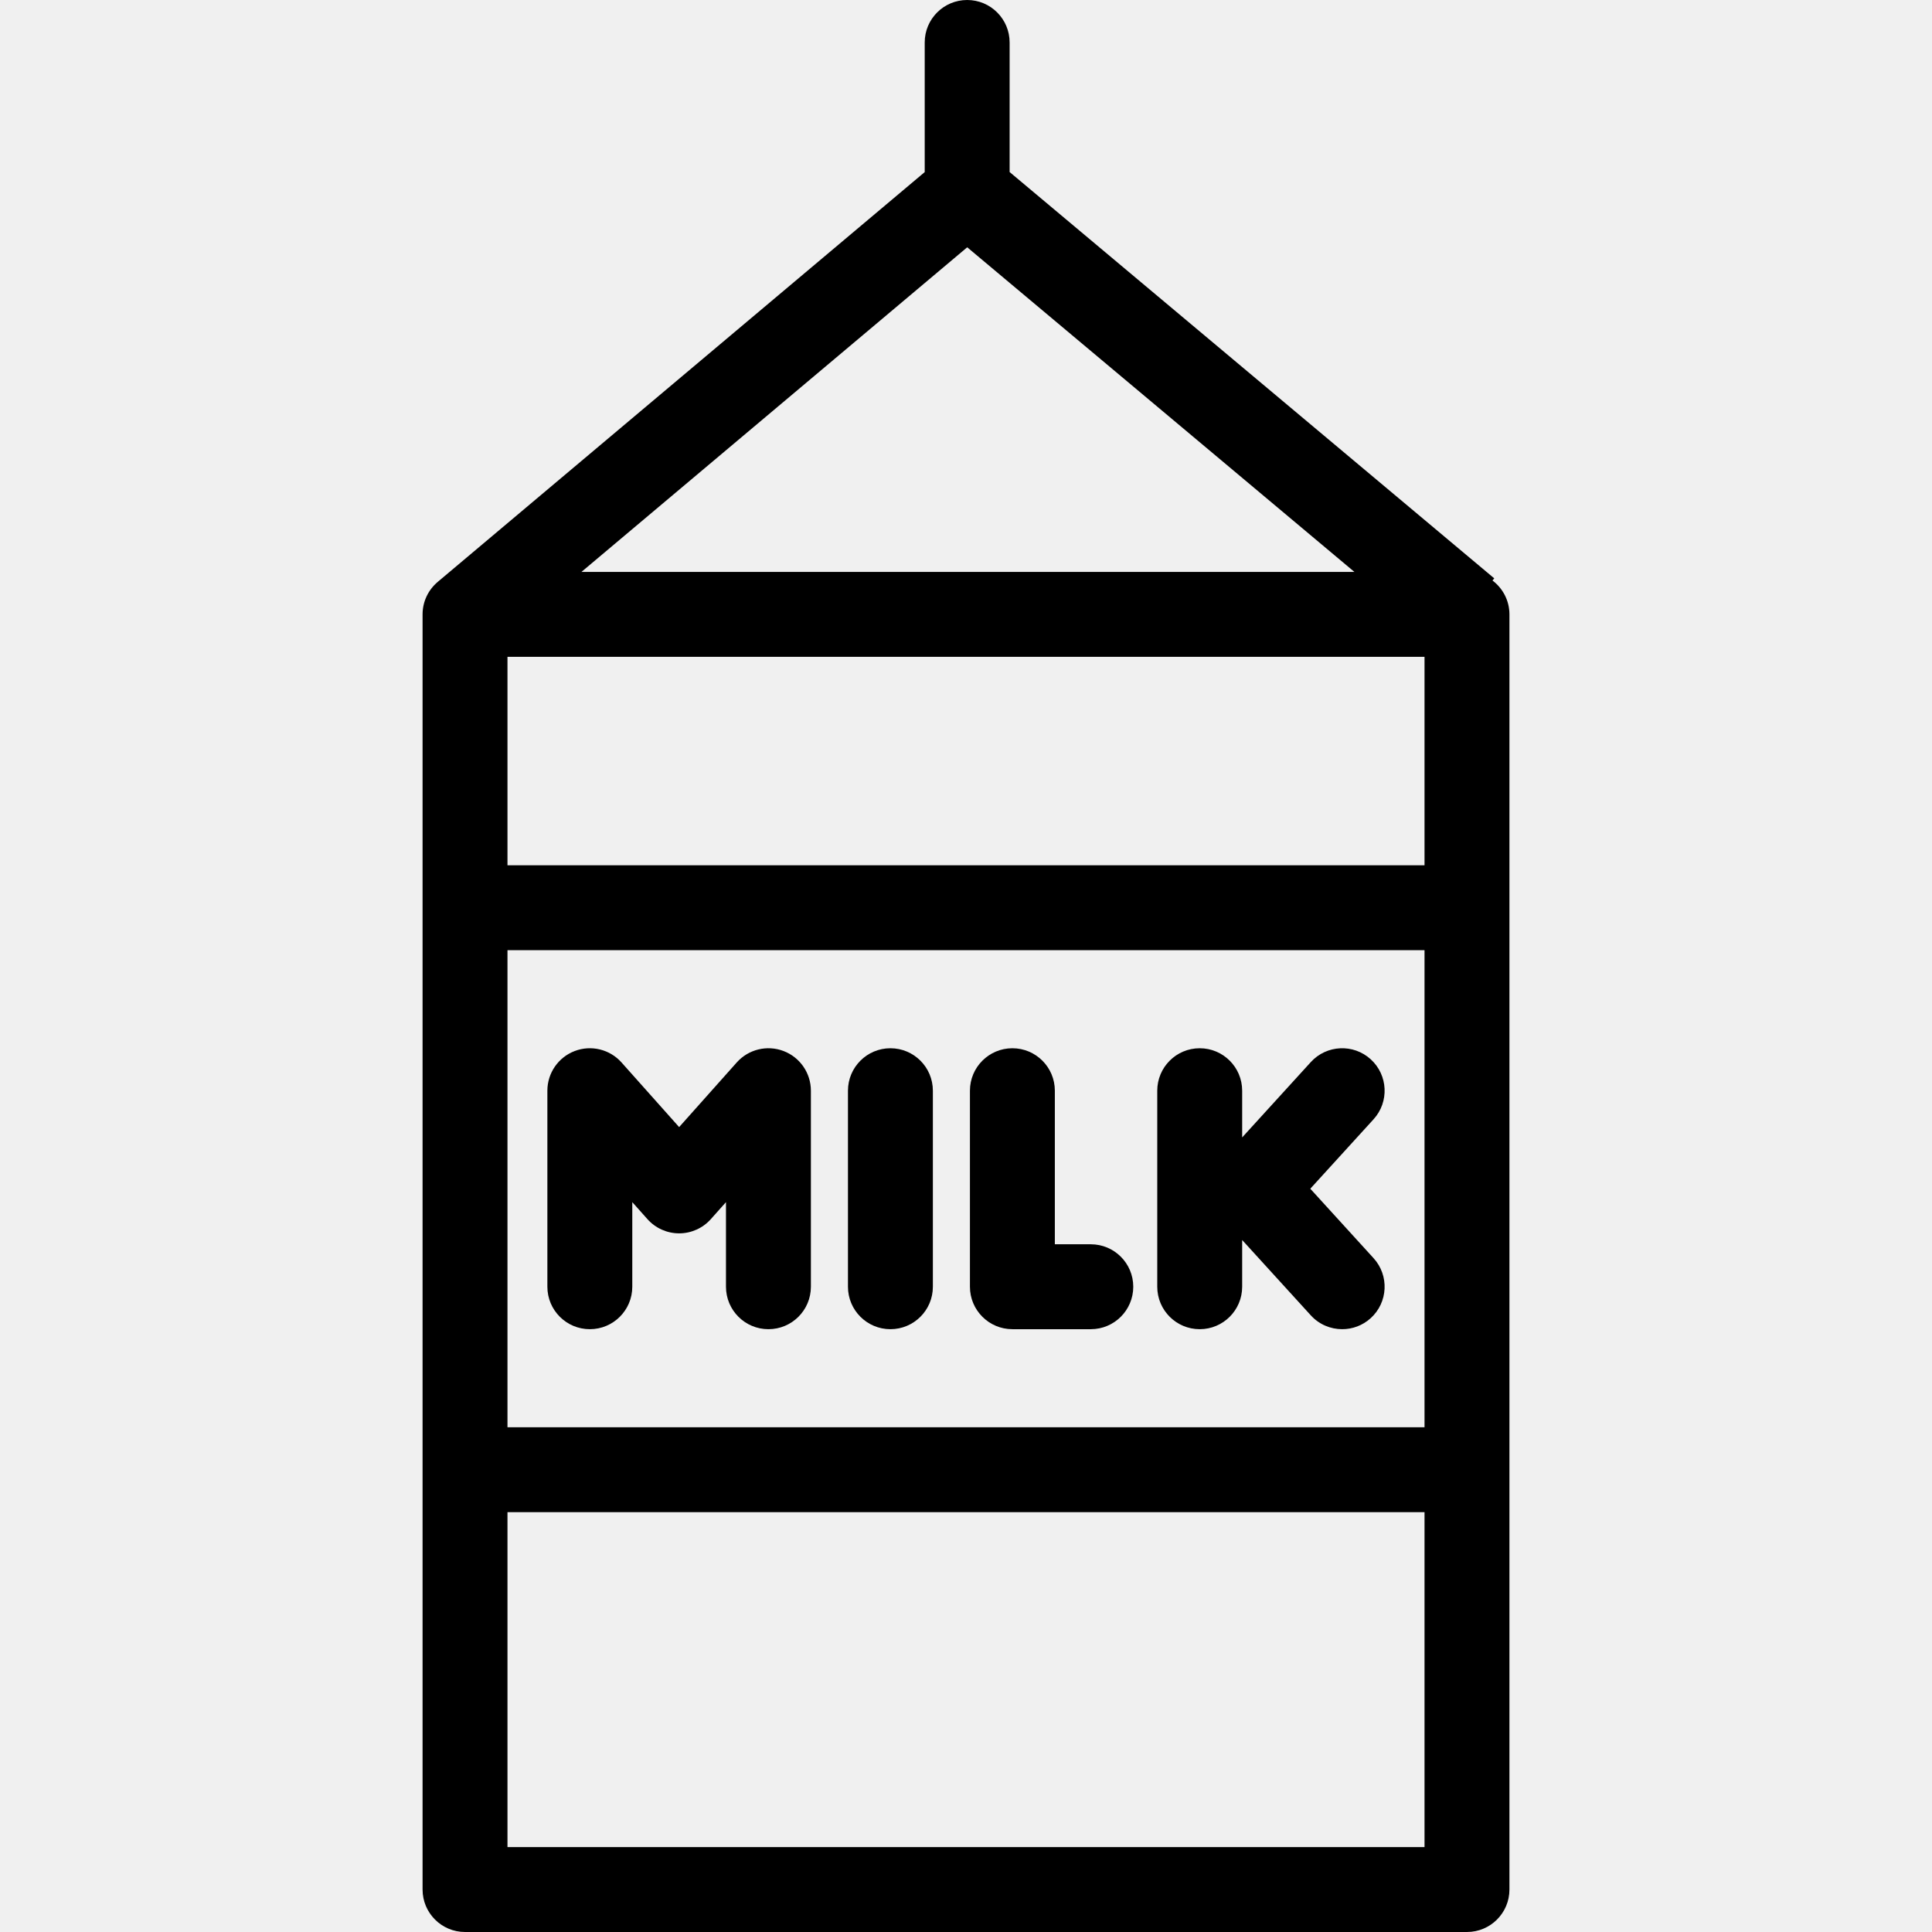
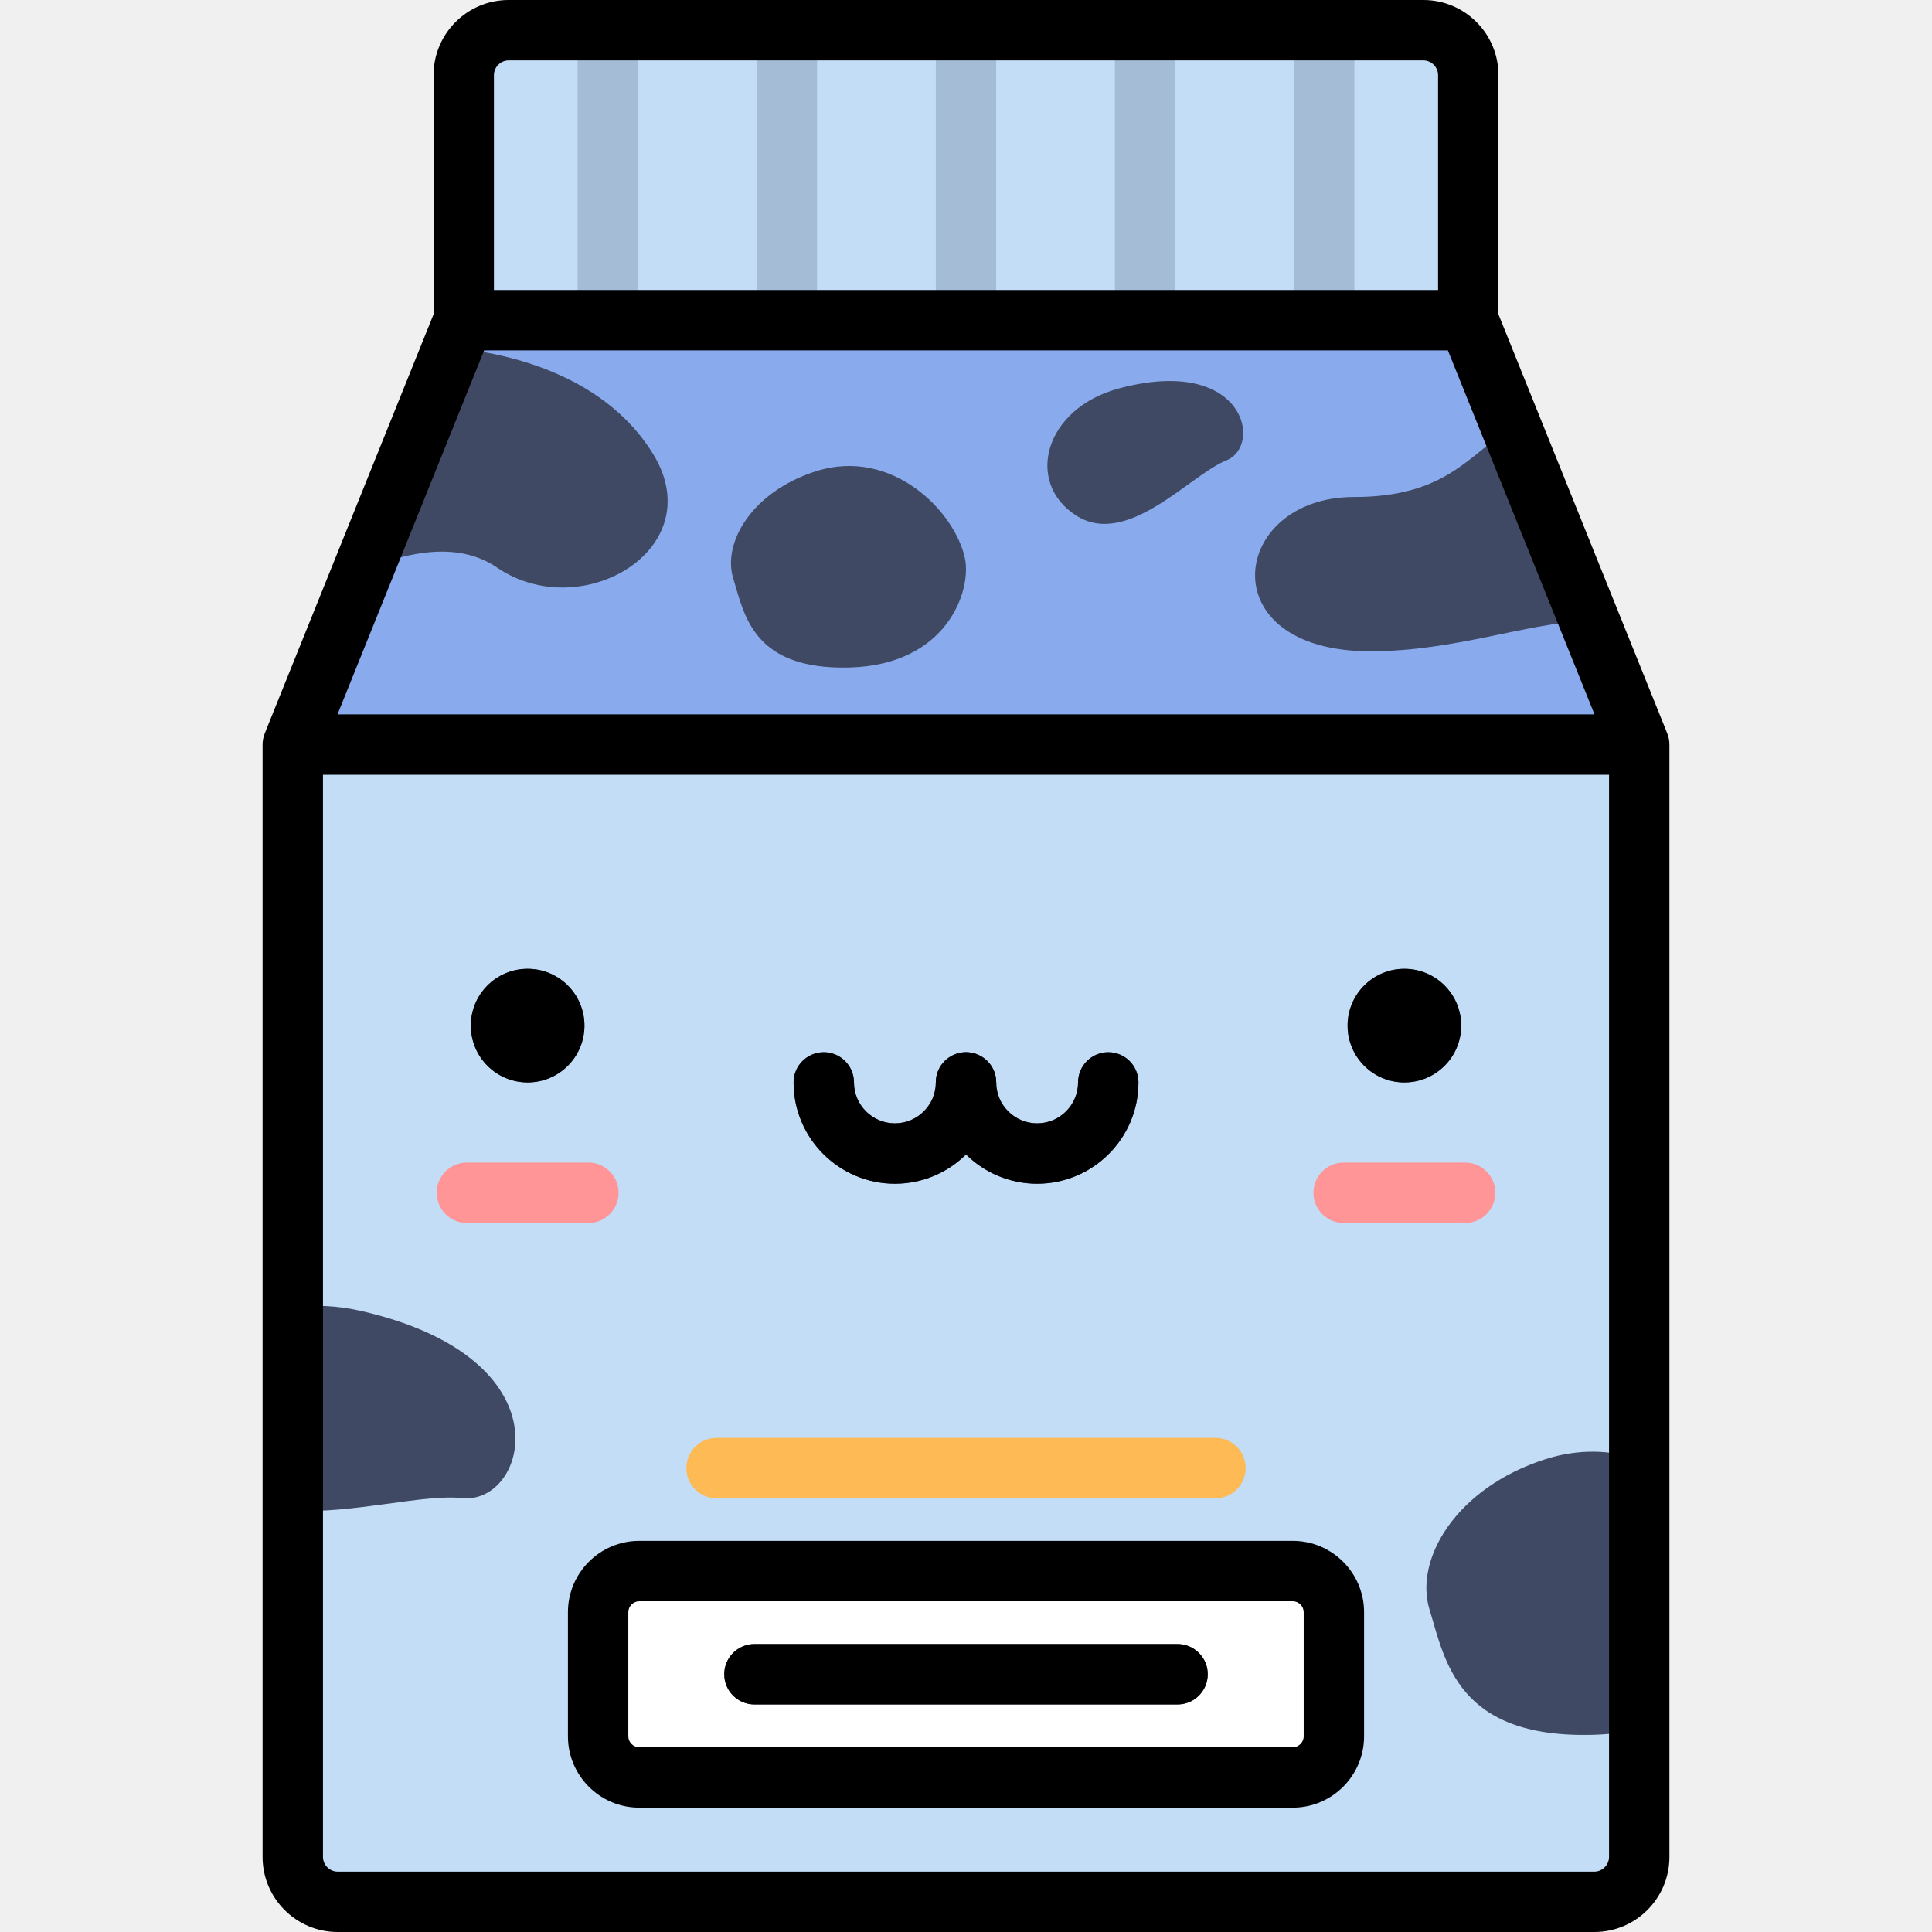
- <svg xmlns="http://www.w3.org/2000/svg" version="1.1" viewBox="0 0 455.062 455.062" enable-background="new 0 0 455.062 455.062">
+ <svg xmlns="http://www.w3.org/2000/svg" version="1.1" id="Layer_1" x="0px" y="0px" viewBox="0 0 512.001 512.001" style="enable-background:new 0 0 512.001 512.001;" xml:space="preserve">
+   <path style="fill:#C3DDF7;" d="M389.105,84.855V19.887c0-6.537-5.349-11.886-11.886-11.886H134.785  c-6.537,0-11.886,5.349-11.886,11.886v64.968H389.105z" />
+   <g style="opacity:0.2;">
+     <rect x="248" y="8.001" style="fill:#2F3953;" width="16.002" height="76.852" />
+     <rect x="200.538" y="8.001" style="fill:#2F3953;" width="16.002" height="76.852" />
+     <rect x="153.076" y="8.001" style="fill:#2F3953;" width="16.002" height="76.852" />
+     <rect x="295.461" y="8.001" style="fill:#2F3953;" width="16.002" height="76.852" />
+     <rect x="342.923" y="8.001" style="fill:#2F3953;" width="16.002" height="76.852" />
+   </g>
+   <path style="fill:#C3DDF7;" d="M77.59,197.323v294.787c0,6.541,5.349,11.889,11.886,11.889h333.05  c6.537,0,11.885-5.349,11.885-11.889V197.323H77.59z" />
+   <polygon style="fill:#89AAED;" points="389.105,84.855 122.898,84.855 77.59,197.323 434.412,197.323 " />
+   <path style="fill:#FFFFFF;" d="M353.492,427.248c0-5.996-4.906-10.904-10.903-10.904H169.413c-5.996,0-10.903,4.907-10.903,10.904  v32.892c0,5.996,4.906,10.904,10.903,10.904H342.59c5.996,0,10.903-4.907,10.903-10.904v-32.892H353.492z" />
+   <path style="fill:#FDBA55;" d="M322.109,397.058H189.893c-4.419,0-8.001-3.581-8.001-8.001s3.582-8.001,8.001-8.001h132.216  c4.419,0,8.001,3.581,8.001,8.001C330.11,393.477,326.528,397.058,322.109,397.058z" />
  <g>
-     <path d="m351.535,136.731l.422-.503-114.151-95.706v-30.522c0-5.523-4.477-10-10-10s-10,4.477-10,10v30.533l-114.713,96.53 .003,.003c-2.178,1.834-3.564,4.578-3.564,7.648v300.347c0,5.523 4.477,10 10,10h236c5.523,0 10-4.477 10-10v-300.347c-0.001-3.266-1.574-6.158-3.997-7.983zm-16.004,199.441h-216v-112.365h216v112.365zm-216-132.365v-49.093h216v49.093h-216zm108.286-145.56l91.204,76.467h-182.075l90.871-76.467zm-108.286,376.815v-78.889h216v78.889h-216z" />
-     <path d="m138.928,313.077c5.523,0 10-4.477 10-10v-19.925l3.57,4.005c1.897,2.129 4.613,3.346 7.465,3.346s5.568-1.217 7.465-3.346l3.569-4.005v19.925c0,5.523 4.477,10 10,10s10-4.477 10-10v-46.174c0-4.149-2.563-7.868-6.44-9.345-3.878-1.478-8.265-0.406-11.025,2.691l-13.569,15.225-13.57-15.225c-2.761-3.098-7.148-4.168-11.025-2.691-3.877,1.477-6.44,5.195-6.44,9.345v46.174c0,5.523 4.477,10 10,10z" />
-     <path d="m209.728,313.077c5.523,0 10-4.477 10-10v-46.174c0-5.523-4.477-10-10-10s-10,4.477-10,10v46.174c0,5.523 4.477,10 10,10z" />
-     <path d="m282.58,313.077c5.523,0 10-4.477 10-10v-11.003l16.161,17.738c1.973,2.166 4.679,3.265 7.395,3.265 2.404,0 4.815-0.861 6.732-2.608 4.083-3.72 4.376-10.044 0.657-14.127l-14.898-16.352 14.898-16.352c3.719-4.083 3.425-10.407-0.657-14.127-4.082-3.719-10.407-3.426-14.127,0.657l-16.161,17.738v-11.003c0-5.523-4.477-10-10-10s-10,4.477-10,10v46.174c0,5.523 4.477,10 10,10z" />
-     <path d="m238.458,313.077h18.47c5.523,0 10-4.477 10-10s-4.477-10-10-10h-8.47v-36.174c0-5.523-4.477-10-10-10s-10,4.477-10,10v46.174c0,5.523 4.478,10 10,10z" />
+     <path style="fill:#3F4963;" d="M312.064,451.695H199.938c-4.419,0-8.001-3.581-8.001-8.001s3.582-8.001,8.001-8.001h112.126   c4.419,0,8.001,3.581,8.001,8.001S316.483,451.695,312.064,451.695z" />
+     <path style="fill:#3F4963;" d="M400.607,113.408c-11.329,6.9-17.074,18.305-41.831,18.305c-32.71,0-38.524,40.883,4.359,40.883   c22.217,0,40.552-7.286,58.009-8.206L400.607,113.408z" />
+     <path style="fill:#3F4963;" d="M173.142,120.424c-9.603-15.777-28.249-25.679-53.178-28.287l-23.705,58.844   c12.204-4.899,25.336-7.485,35.454-0.575C154.063,165.669,188.406,145.501,173.142,120.424z" />
+     <path style="fill:#3F4963;" d="M216.119,124.925c-16.85,5.416-24.711,18.898-21.804,28.346c2.907,9.449,5.087,24.348,30.889,23.622   c25.804-0.726,32.271-20.368,30.527-28.847C253.192,135.689,236.472,118.384,216.119,124.925z" />
+     <path style="fill:#3F4963;" d="M296.593,102.926c-19.868,5.293-25.024,24.965-11.419,33.682   c13.605,8.717,30.126-10.72,39.846-14.608C334.74,118.113,329.879,94.055,296.593,102.926z" />
+     <path style="fill:#3F4963;" d="M95.875,347.454c-6.577-1.516-12.732-1.729-18.285-0.944v53.805   c15.868,0.929,34.456-4.419,44.905-3.302C139.6,398.842,151.039,360.163,95.875,347.454z" />
+     <path style="fill:#3F4963;" d="M409.475,386.722c-23.675,7.609-34.722,26.553-30.637,39.827   c4.085,13.275,7.148,34.209,43.402,33.189c4.46-0.125,8.506-0.656,12.173-1.508v-71.515   C426.906,384.253,418.442,383.839,409.475,386.722z" />
+     <circle style="fill:#3F4963;" cx="139.826" cy="271.799" r="15.053" />
+     <circle style="fill:#3F4963;" cx="372.175" cy="271.799" r="15.053" />
  </g>
+   <g>
+     <path style="fill:#FF9596;" d="M155.935,324.1h-32.208c-4.419,0-8.001-3.581-8.001-8.001s3.582-8.001,8.001-8.001h32.208   c4.419,0,8.001,3.581,8.001,8.001C163.936,320.517,160.355,324.1,155.935,324.1z" />
+     <path style="fill:#FF9596;" d="M388.283,324.1h-32.208c-4.419,0-8.001-3.581-8.001-8.001s3.582-8.001,8.001-8.001h32.208   c4.419,0,8.001,3.581,8.001,8.001C396.284,320.517,392.702,324.1,388.283,324.1z" />
+   </g>
+   <g>
+     <path style="fill:#3F4963;" d="M237.157,313.697c-14.805,0-26.85-12.044-26.85-26.849c0-4.42,3.582-8.001,8.001-8.001   s8.001,3.581,8.001,8.001c0,5.982,4.867,10.847,10.848,10.847c5.982,0,10.848-4.866,10.848-10.847c0-4.42,3.582-8.001,8.001-8.001   s8.001,3.581,8.001,8.001C264.007,301.653,251.962,313.697,237.157,313.697z" />
+     <path style="fill:#3F4963;" d="M274.854,313.697c-14.805,0-26.849-12.044-26.849-26.849c0-4.42,3.582-8.001,8.001-8.001   s8.001,3.581,8.001,8.001c0,5.982,4.867,10.847,10.847,10.847c5.982,0,10.848-4.866,10.848-10.847c0-4.42,3.582-8.001,8.001-8.001   s8.001,3.581,8.001,8.001C301.703,301.653,289.659,313.697,274.854,313.697z" />
+   </g>
+   <path d="M237.157,313.697c7.34,0,13.997-2.963,18.849-7.751c4.852,4.788,11.51,7.751,18.848,7.751  c14.806,0,26.85-12.043,26.85-26.849c0-4.42-3.582-8.001-8.001-8.001s-8.001,3.581-8.001,8.001c0,5.982-4.866,10.847-10.848,10.847  c-5.982,0-10.847-4.866-10.847-10.847c0-4.42-3.581-8.001-8.001-8.001c-4.42,0-8.001,3.581-8.001,8.001  c0,5.982-4.866,10.847-10.848,10.847c-5.982,0-10.848-4.866-10.848-10.847c0-4.42-3.581-8.001-8.001-8.001  c-4.419,0-8.001,3.581-8.001,8.001C210.306,301.654,222.352,313.697,237.157,313.697z M372.18,286.854  c8.314,0,15.054-6.74,15.054-15.056c0-8.314-6.74-15.054-15.054-15.054c-8.315,0-15.054,6.74-15.054,15.054  C357.127,280.113,363.865,286.854,372.18,286.854z M139.832,286.854c8.314,0,15.054-6.74,15.054-15.056  c0-8.314-6.74-15.054-15.054-15.054c-8.315,0-15.055,6.74-15.055,15.054C124.777,280.113,131.517,286.854,139.832,286.854z   M199.938,451.695h112.126c4.42,0,8.001-3.581,8.001-8.001s-3.581-8.001-8.001-8.001H199.938c-4.42,0-8.001,3.581-8.001,8.001  S195.518,451.695,199.938,451.695z M441.83,194.334h0.003l-0.037-0.094c-0.006-0.015-0.012-0.031-0.019-0.046l-44.671-110.89V19.888  C397.106,8.922,388.184,0,377.219,0H134.785c-10.966,0-19.887,8.922-19.887,19.888v63.416l-44.672,110.89  c-0.007,0.015-0.013,0.031-0.019,0.046l-0.037,0.094h0.003c-0.373,0.925-0.584,1.932-0.584,2.99v294.786  c0,10.968,8.922,19.89,19.887,19.89h333.05c10.965,0,19.887-8.922,19.887-19.89V197.325  C442.414,196.266,442.204,195.259,441.83,194.334z M130.899,19.888c0-2.107,1.779-3.886,3.885-3.886h242.434  c2.107,0,3.885,1.779,3.885,3.886v56.967H130.899V19.888z M128.302,92.857h255.401l38.861,96.466H89.439L128.302,92.857z   M426.412,492.111c0,2.109-1.779,3.888-3.885,3.888H89.477c-2.107,0-3.885-1.779-3.885-3.888V205.325h340.821V492.111z   M150.509,460.14c0,10.425,8.48,18.905,18.904,18.905H342.59c10.423,0,18.904-8.48,18.904-18.905v-32.892  c0-10.424-8.48-18.905-18.904-18.905H169.413c-10.424,0-18.904,8.48-18.904,18.905V460.14z M166.511,427.248  c0-1.574,1.329-2.903,2.902-2.903H342.59c1.572,0,2.902,1.329,2.902,2.903v32.892c0,1.574-1.329,2.903-2.902,2.903H169.413  c-1.572,0-2.902-1.329-2.902-2.903V427.248z" />
+   <g>
+ </g>
+   <g>
+ </g>
+   <g>
+ </g>
+   <g>
+ </g>
+   <g>
+ </g>
+   <g>
+ </g>
+   <g>
+ </g>
+   <g>
+ </g>
+   <g>
+ </g>
+   <g>
+ </g>
+   <g>
+ </g>
+   <g>
+ </g>
+   <g>
+ </g>
+   <g>
+ </g>
+   <g>
+ </g>
</svg>
